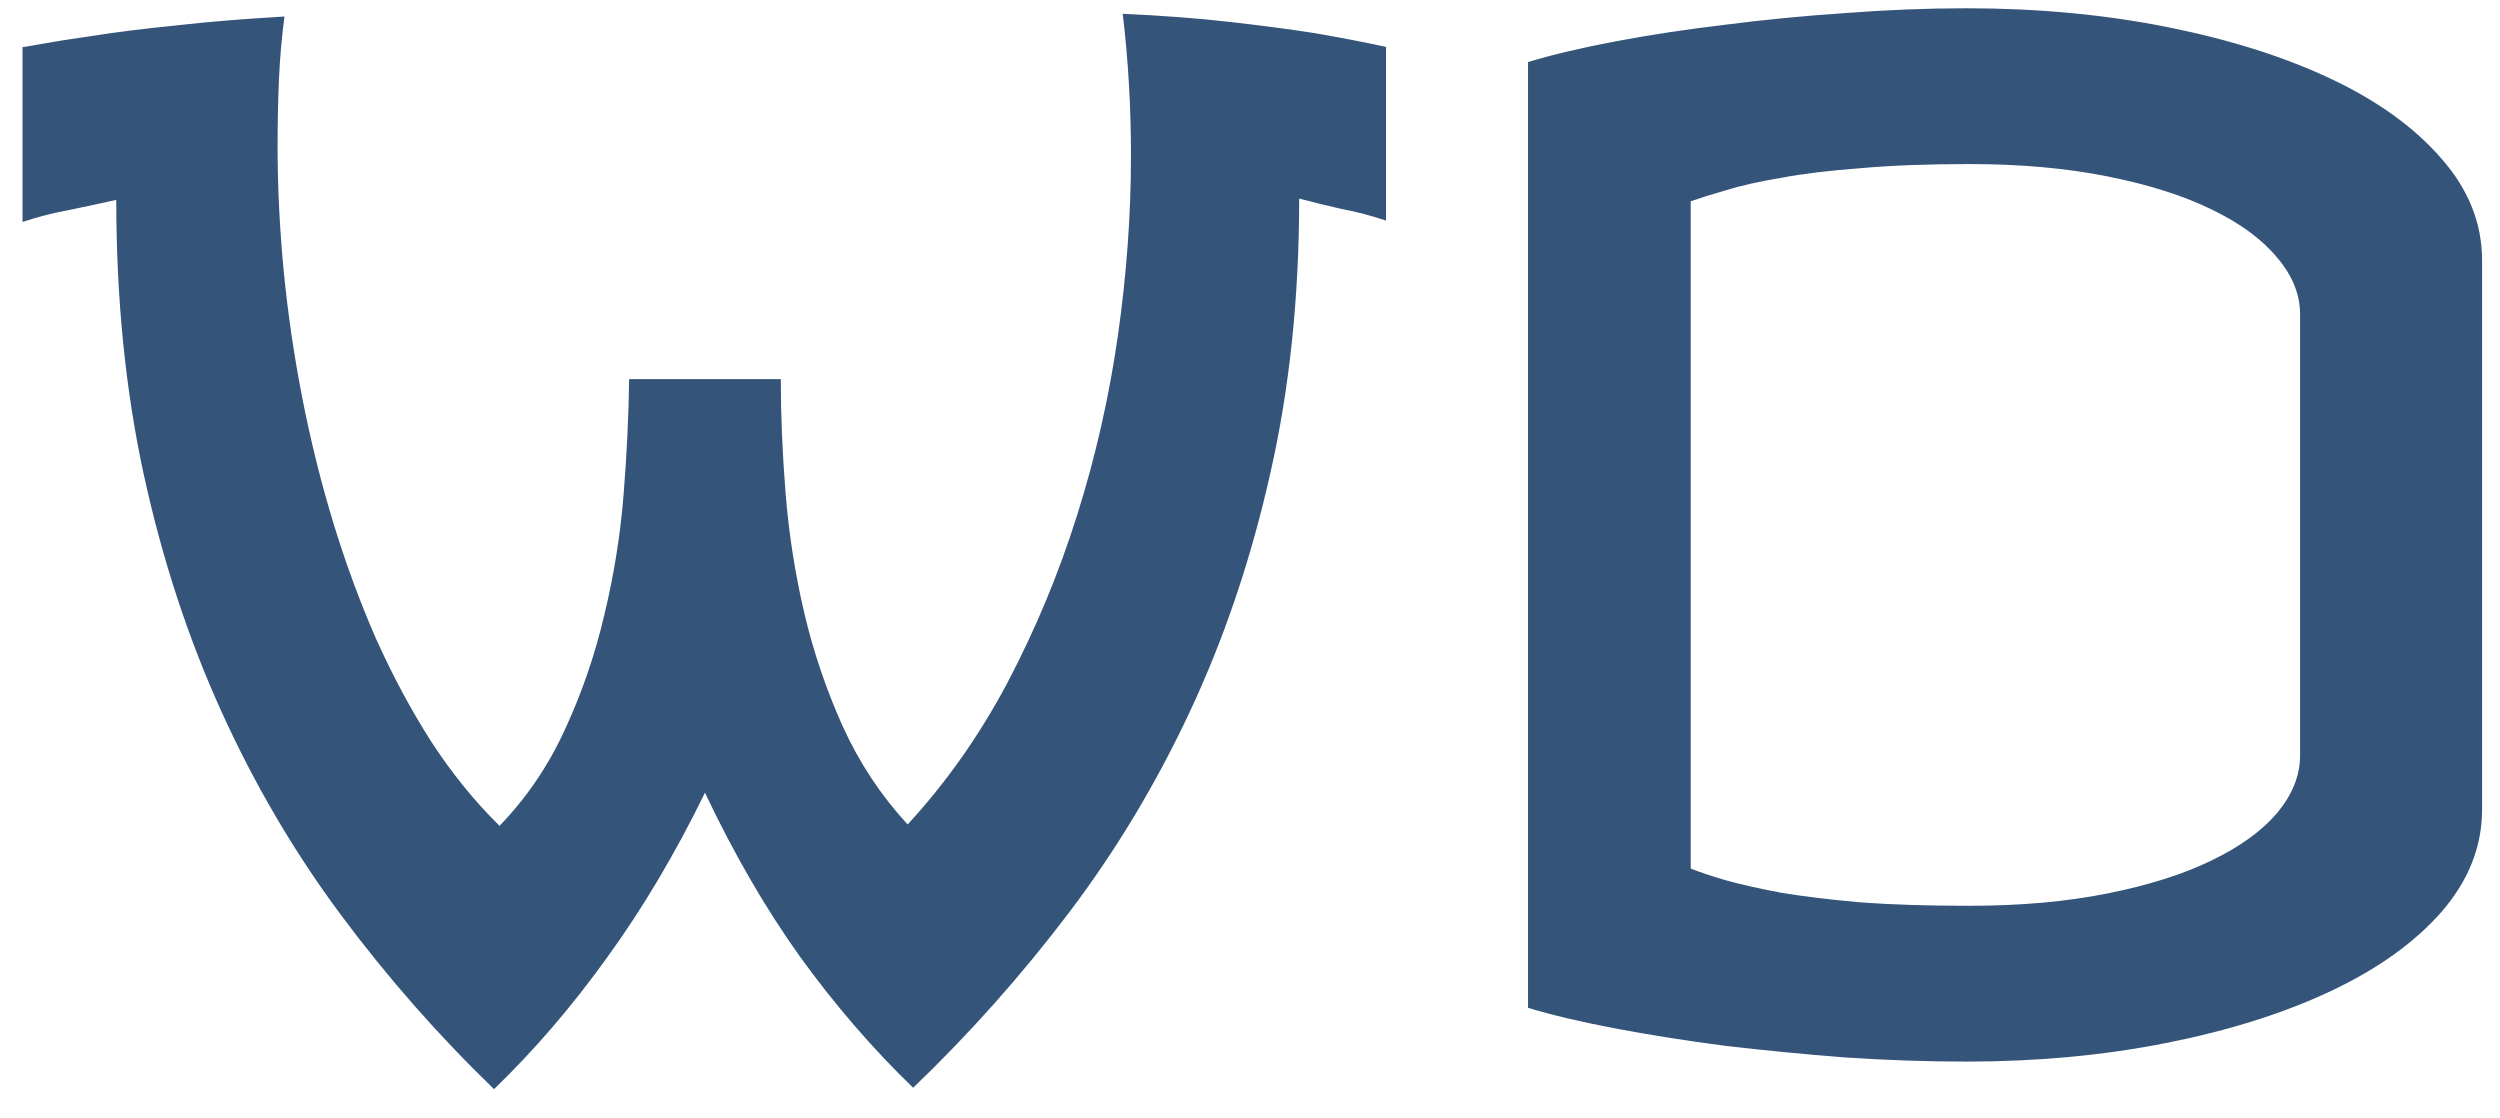
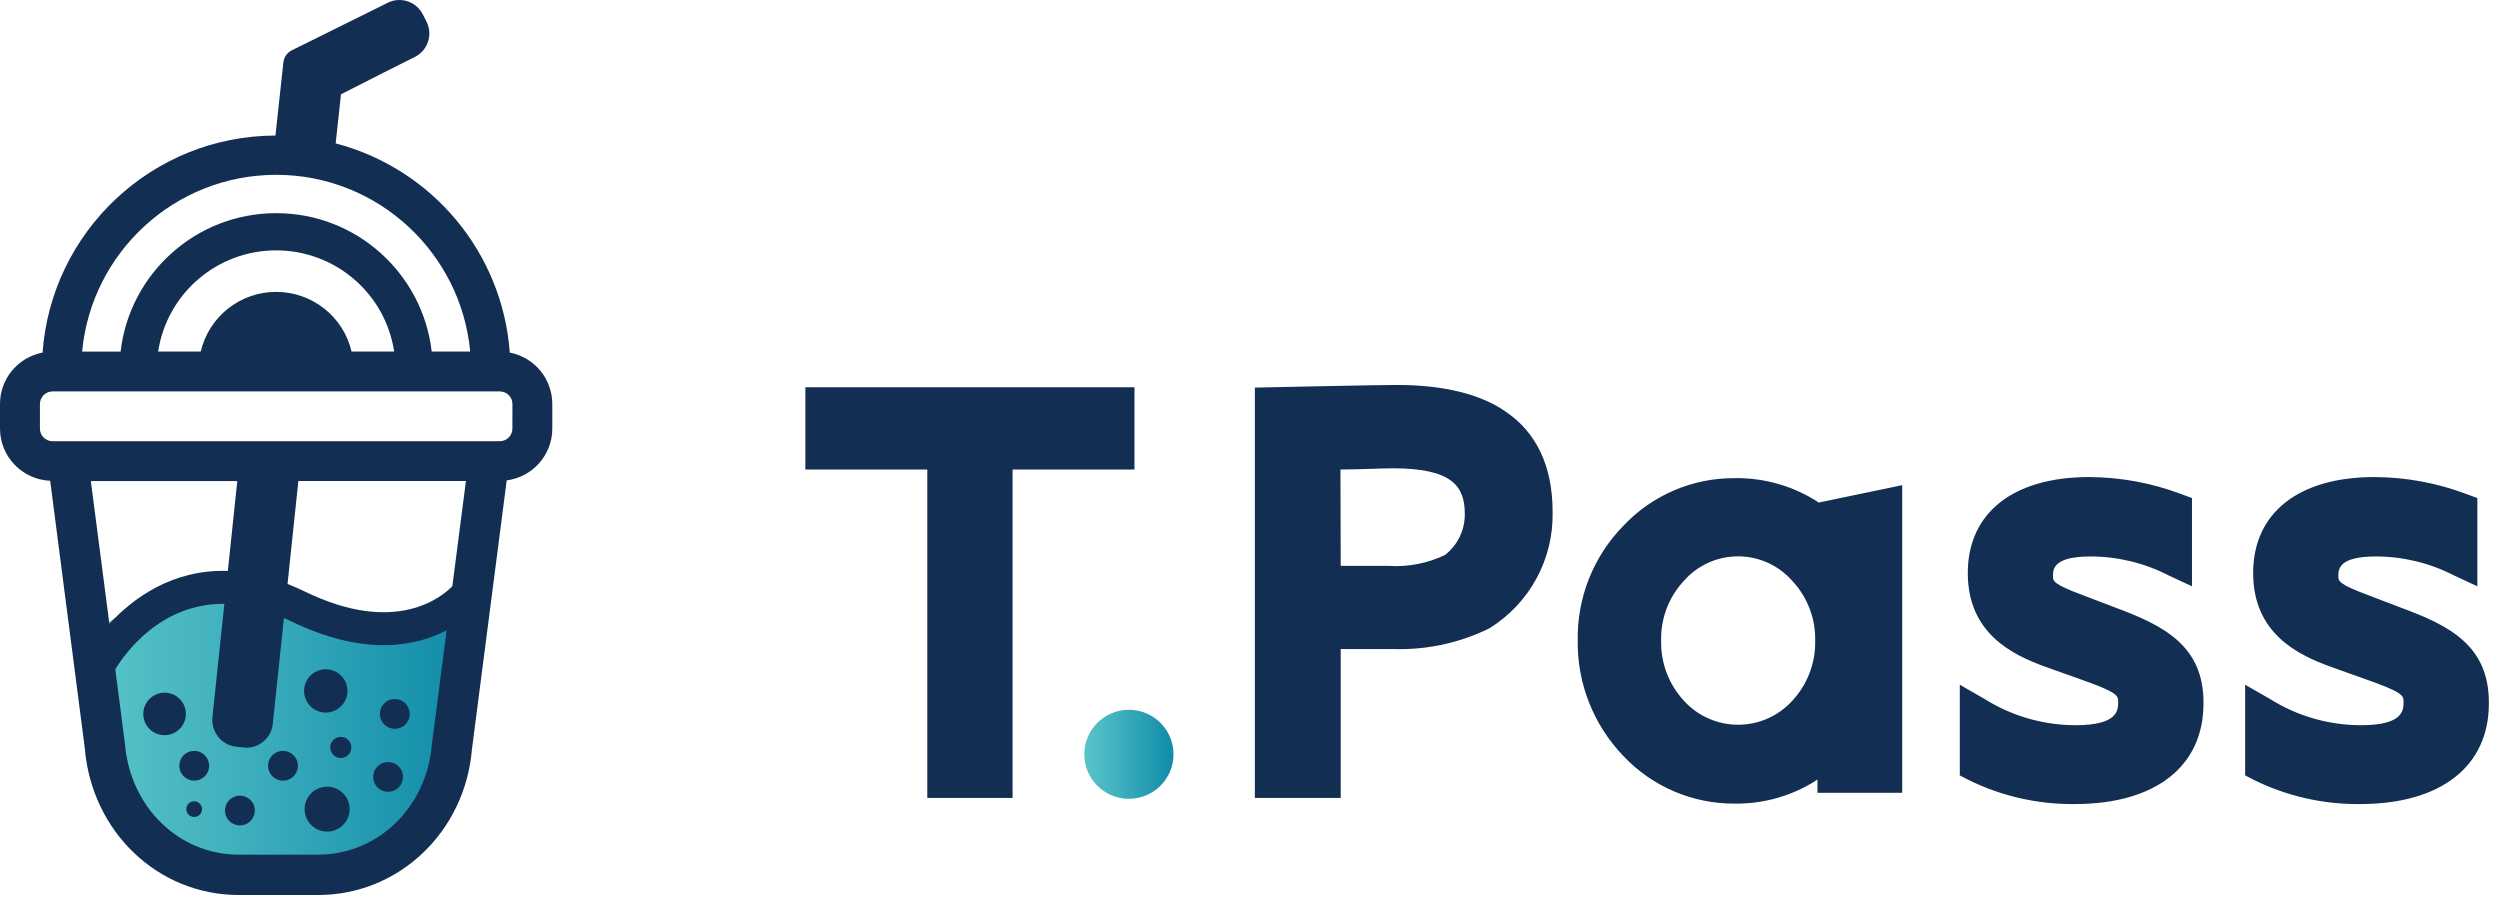
- <svg xmlns="http://www.w3.org/2000/svg" width="85" height="38" viewBox="0 0 85 38" fill="none">
-   <path d="M9.672 0.562C9.578 1.266 9.516 1.984 9.484 2.719C9.453 3.438 9.438 4.188 9.438 4.969C9.438 6.359 9.508 7.781 9.648 9.234C9.789 10.672 10 12.109 10.281 13.547C10.562 14.984 10.914 16.398 11.336 17.789C11.758 19.164 12.242 20.477 12.789 21.727C13.352 22.977 13.977 24.141 14.664 25.219C15.367 26.297 16.141 27.25 16.984 28.078C17.906 27.125 18.648 26.031 19.211 24.797C19.789 23.547 20.234 22.25 20.547 20.906C20.875 19.547 21.094 18.18 21.203 16.805C21.312 15.43 21.375 14.125 21.391 12.891H26.547C26.547 14.125 26.602 15.422 26.711 16.781C26.82 18.141 27.031 19.492 27.344 20.836C27.656 22.164 28.094 23.453 28.656 24.703C29.219 25.938 29.953 27.047 30.859 28.031C32.172 26.609 33.305 25 34.258 23.203C35.211 21.391 36 19.492 36.625 17.508C37.25 15.523 37.711 13.492 38.008 11.414C38.305 9.336 38.453 7.297 38.453 5.297C38.453 3.625 38.359 2.016 38.172 0.469C39.547 0.531 40.773 0.625 41.852 0.75C42.945 0.875 43.891 1 44.688 1.125C45.594 1.281 46.406 1.438 47.125 1.594V7.5C46.609 7.328 46.102 7.195 45.602 7.102C45.117 6.992 44.641 6.875 44.172 6.75C44.172 10.109 43.844 13.227 43.188 16.102C42.547 18.961 41.648 21.633 40.492 24.117C39.336 26.602 37.953 28.906 36.344 31.031C34.734 33.156 32.969 35.141 31.047 36.984C29.672 35.656 28.391 34.172 27.203 32.531C26.031 30.891 24.953 29.031 23.969 26.953C22.953 29.031 21.844 30.898 20.641 32.555C19.453 34.211 18.172 35.703 16.797 37.031C14.891 35.188 13.148 33.203 11.57 31.078C9.992 28.953 8.641 26.648 7.516 24.164C6.391 21.68 5.516 19.008 4.891 16.148C4.266 13.273 3.953 10.156 3.953 6.797C3.391 6.922 2.844 7.039 2.312 7.148C1.797 7.242 1.281 7.375 0.766 7.547V1.594C0.766 1.609 0.969 1.578 1.375 1.5C1.797 1.422 2.391 1.328 3.156 1.219C3.938 1.094 4.875 0.977 5.969 0.867C7.062 0.742 8.297 0.641 9.672 0.562ZM66.859 0.281C69.266 0.281 71.531 0.492 73.656 0.914C75.781 1.336 77.641 1.922 79.234 2.672C80.828 3.422 82.086 4.328 83.008 5.391C83.93 6.438 84.391 7.594 84.391 8.859V27.516C84.391 28.781 83.93 29.945 83.008 31.008C82.086 32.055 80.828 32.953 79.234 33.703C77.641 34.453 75.781 35.039 73.656 35.461C71.531 35.883 69.266 36.094 66.859 36.094C65.516 36.094 64.141 36.047 62.734 35.953C61.328 35.844 59.961 35.711 58.633 35.555C57.32 35.383 56.086 35.188 54.93 34.969C53.773 34.75 52.781 34.516 51.953 34.266V2.109C52.781 1.859 53.773 1.625 54.93 1.406C56.086 1.188 57.32 1 58.633 0.844C59.961 0.672 61.328 0.539 62.734 0.445C64.141 0.336 65.516 0.281 66.859 0.281ZM66.953 5.578C65.531 5.578 64.297 5.625 63.25 5.719C62.203 5.797 61.305 5.906 60.555 6.047C59.805 6.172 59.18 6.312 58.68 6.469C58.195 6.609 57.797 6.734 57.484 6.844V29.531C57.797 29.656 58.195 29.789 58.68 29.93C59.18 30.07 59.805 30.211 60.555 30.352C61.305 30.477 62.203 30.586 63.25 30.68C64.297 30.758 65.531 30.797 66.953 30.797C68.703 30.797 70.273 30.656 71.664 30.375C73.07 30.094 74.25 29.719 75.203 29.25C76.172 28.781 76.914 28.242 77.43 27.633C77.945 27.008 78.203 26.359 78.203 25.688V10.688C78.203 10.016 77.945 9.375 77.43 8.766C76.914 8.141 76.172 7.594 75.203 7.125C74.25 6.656 73.07 6.281 71.664 6C70.273 5.719 68.703 5.578 66.953 5.578Z" fill="#34547A" />
+ <svg xmlns="http://www.w3.org/2000/svg" width="130" height="47" viewBox="0 0 130 47" fill="none">
+   <path d="M41.879 20.138V24.415H48.219V41.492H52.654V24.415H58.993V20.138H41.879ZM78.256 21.378C76.968 20.49 75.04 20.018 72.663 20.018C71.592 20.018 66.313 20.132 66.091 20.138L65.253 20.155V41.492H69.717V33.753H72.567C74.261 33.79 75.939 33.418 77.458 32.667C79.54 31.372 80.786 29.08 80.736 26.633C80.736 24.244 79.904 22.476 78.256 21.378ZM69.705 24.415C70.578 24.415 71.894 24.352 72.436 24.352C75.537 24.352 76.169 25.302 76.169 26.724C76.179 27.555 75.8 28.344 75.144 28.856C74.229 29.297 73.215 29.493 72.201 29.425H69.717L69.704 24.415H69.705ZM90.21 24.864C88.016 24.847 85.914 25.746 84.413 27.344C82.855 28.936 82.001 31.084 82.041 33.309C82.011 35.545 82.865 37.703 84.419 39.315C85.92 40.907 88.02 41.803 90.21 41.788C91.736 41.807 93.233 41.372 94.509 40.538V41.225H98.915V25.228L94.577 26.132C93.281 25.283 91.761 24.841 90.21 24.864ZM93.186 30.192C93.98 31.035 94.412 32.153 94.39 33.309C94.416 34.474 93.983 35.602 93.186 36.454C92.466 37.239 91.448 37.686 90.381 37.686C89.315 37.686 88.297 37.239 87.577 36.454C86.78 35.601 86.35 34.469 86.379 33.303C86.354 32.148 86.784 31.03 87.577 30.187C88.287 29.387 89.307 28.93 90.379 28.93C91.45 28.93 92.47 29.387 93.18 30.187L93.186 30.192ZM110.004 31.597L108.293 30.943C106.754 30.374 106.754 30.204 106.754 29.971C106.754 29.607 106.754 28.936 108.716 28.936C110.124 28.939 111.511 29.276 112.763 29.919L113.983 30.488V25.899L113.413 25.688C111.884 25.112 110.264 24.813 108.63 24.807C104.685 24.807 102.325 26.672 102.325 29.794C102.325 32.916 104.605 34.037 106.361 34.674L108.197 35.328C109.976 35.959 110.147 36.135 110.147 36.465C110.147 36.932 110.147 37.711 107.917 37.711C106.247 37.706 104.611 37.234 103.197 36.346L101.909 35.606V40.321L102.371 40.56C104.085 41.404 105.976 41.832 107.889 41.811C112.079 41.811 114.581 39.855 114.581 36.585C114.61 33.588 112.523 32.529 110.004 31.598V31.597ZM124.844 31.597L123.134 30.943C121.594 30.374 121.594 30.204 121.594 29.971C121.594 29.607 121.594 28.936 123.555 28.936C124.963 28.939 126.35 29.276 127.602 29.919L128.822 30.488V25.899L128.252 25.688C126.723 25.112 125.103 24.813 123.469 24.807C119.524 24.807 117.164 26.672 117.164 29.794C117.164 32.916 119.445 34.037 121.2 34.674L123.036 35.328C124.815 35.959 124.986 36.135 124.986 36.465C124.986 36.932 124.986 37.711 122.757 37.711C121.086 37.706 119.45 37.234 118.037 36.346L116.748 35.606V40.321L117.21 40.56C118.925 41.404 120.815 41.832 122.728 41.811C126.918 41.811 129.421 39.855 129.421 36.585C129.449 33.588 127.391 32.529 124.843 31.598L124.844 31.597Z" fill="#122F53" />
+   <path d="M58.702 41.538C59.984 41.538 61.022 40.501 61.022 39.223C61.022 37.945 59.984 36.909 58.702 36.909C57.421 36.909 56.383 37.945 56.383 39.223C56.383 40.501 57.421 41.538 58.702 41.538Z" fill="url(#paint0_linear)" />
+   <path d="M14.632 45.325C18.955 45.325 22.924 42.718 23.48 39.514L24.379 31.562C22.692 32.409 22.147 34.284 18.59 32.828C18.59 32.828 15.073 30.914 14.092 30.617C9.227 29.138 4.621 33.1 4.577 33.161L5.855 39.422C6.417 42.66 10.357 45.325 14.632 45.325Z" fill="url(#paint1_linear)" />
+   <path d="M26.509 18.334C26.13 13.15 22.493 8.78 17.455 7.456L17.731 4.904L19.927 3.787L20.014 3.743L21.573 2.96C21.897 2.797 22.143 2.514 22.257 2.17C22.37 1.827 22.343 1.453 22.18 1.129L21.988 0.751C21.966 0.709 21.943 0.668 21.918 0.629C21.541 0.04 20.778 -0.169 20.153 0.146L19.681 0.384L19.647 0.4L15.201 2.602C14.943 2.72 14.765 2.965 14.735 3.247L14.323 7.048C7.901 7.068 2.67 12.042 2.213 18.334C0.927 18.581 0 19.703 0 21.006V22.287C0.002 23.742 1.152 24.937 2.609 25L4.409 38.905C4.771 43.257 8.214 46.54 12.415 46.54H16.541C20.742 46.54 24.184 43.259 24.542 38.954L26.349 24.98C27.703 24.803 28.717 23.654 28.72 22.291V21.012C28.721 19.705 27.793 18.581 26.508 18.334H26.509ZM14.36 9.09C19.637 9.09 23.971 13.137 24.45 18.281H22.449C21.98 14.232 18.545 11.084 14.363 11.084C10.182 11.084 6.738 14.232 6.271 18.282H4.271C4.749 13.138 9.081 9.091 14.36 9.091V9.09ZM20.497 18.281H18.282C17.856 16.463 16.232 15.178 14.36 15.178C12.489 15.178 10.864 16.463 10.438 18.281H8.224C8.684 15.255 11.292 13.019 14.36 13.019C17.429 13.019 20.037 15.256 20.497 18.281ZM5.687 32.436L4.724 25.014H12.339L11.847 29.688C8.953 29.593 6.9 31.128 5.687 32.436ZM22.454 38.731C22.184 41.987 19.64 44.443 16.541 44.443H12.415C9.315 44.443 6.772 41.987 6.497 38.681L5.995 34.802C6.454 34.043 8.316 31.368 11.667 31.4L11.047 37.28C10.966 38.048 11.508 38.742 12.259 38.825L12.681 38.872C12.728 38.877 12.774 38.88 12.821 38.88C13.531 38.874 14.121 38.332 14.187 37.627L14.764 32.138C14.873 32.186 14.98 32.231 15.091 32.285C18.954 34.172 21.637 33.604 23.225 32.777L22.455 38.731H22.454ZM23.522 30.48C23.002 31.019 20.594 33.075 15.842 30.755C15.538 30.607 15.243 30.482 14.952 30.366L15.515 25.012H24.229L23.522 30.48ZM26.645 22.285C26.645 22.459 26.577 22.626 26.454 22.749C26.331 22.872 26.164 22.942 25.99 22.943H2.733C2.371 22.943 2.077 22.65 2.076 22.288V21.008C2.077 20.647 2.371 20.354 2.733 20.354H25.99C26.352 20.354 26.646 20.647 26.646 21.008L26.645 22.285Z" fill="#122F53" />
+   <path d="M16.763 40.934C16.131 41.07 15.73 41.691 15.867 42.321C16.003 42.951 16.626 43.351 17.257 43.217C17.889 43.081 18.291 42.459 18.155 41.83C18.09 41.526 17.906 41.262 17.645 41.094C17.383 40.926 17.067 40.867 16.763 40.934ZM17.605 38.331C17.388 38.379 17.221 38.551 17.181 38.77C17.142 38.987 17.238 39.208 17.425 39.329C17.611 39.448 17.853 39.444 18.035 39.317C18.218 39.191 18.306 38.967 18.259 38.752C18.194 38.456 17.902 38.268 17.605 38.332V38.331ZM10.011 41.675C9.79 41.723 9.65 41.941 9.698 42.162C9.746 42.382 9.964 42.522 10.184 42.473C10.406 42.425 10.546 42.209 10.499 41.987C10.475 41.882 10.411 41.79 10.32 41.731C10.228 41.672 10.117 41.652 10.011 41.675ZM14.55 39.062C14.243 39.128 14.007 39.373 13.951 39.681C13.895 39.99 14.031 40.302 14.296 40.471C14.56 40.64 14.9 40.634 15.159 40.456C15.416 40.276 15.541 39.96 15.474 39.655C15.383 39.237 14.969 38.972 14.55 39.062ZM9.935 39.062C9.516 39.154 9.25 39.566 9.342 39.984C9.432 40.402 9.846 40.667 10.265 40.576C10.684 40.485 10.95 40.073 10.858 39.654C10.814 39.454 10.693 39.278 10.52 39.167C10.347 39.056 10.136 39.019 9.935 39.062ZM17.179 37.027C17.626 36.931 17.97 36.575 18.052 36.127C18.132 35.679 17.935 35.226 17.551 34.979C17.167 34.733 16.671 34.742 16.296 35.002C15.921 35.261 15.741 35.721 15.837 36.166C15.97 36.773 16.57 37.159 17.18 37.027H17.179ZM12.065 41.491C11.702 41.718 11.591 42.196 11.818 42.558C12.045 42.92 12.524 43.031 12.887 42.805C13.25 42.579 13.362 42.102 13.137 41.739C13.028 41.565 12.853 41.44 12.653 41.393C12.451 41.347 12.24 41.382 12.065 41.491V41.491ZM19.873 37.536C20.099 37.898 20.579 38.008 20.942 37.781C21.306 37.555 21.416 37.076 21.189 36.713C20.962 36.351 20.482 36.24 20.119 36.468C19.944 36.576 19.819 36.75 19.773 36.951C19.727 37.151 19.763 37.361 19.873 37.536ZM19.77 39.743C19.407 39.969 19.296 40.448 19.524 40.81C19.75 41.173 20.229 41.283 20.593 41.056C20.957 40.83 21.067 40.351 20.84 39.989C20.731 39.815 20.557 39.691 20.356 39.645C20.155 39.598 19.944 39.634 19.77 39.743H19.77ZM9.498 36.538C9.172 36.02 8.489 35.864 7.971 36.187C7.452 36.512 7.294 37.194 7.619 37.711C7.943 38.228 8.627 38.386 9.145 38.062C9.395 37.906 9.573 37.658 9.638 37.373C9.705 37.087 9.654 36.786 9.498 36.537V36.538Z" fill="#122F53" />
+   <defs>
+     <linearGradient id="paint0_linear" x1="56.388" y1="39.223" x2="61.022" y2="39.223" gradientUnits="userSpaceOnUse">
+       <stop stop-color="#59C4C9" />
+       <stop offset="0.37" stop-color="#41B1BE" />
+       <stop offset="1" stop-color="#0F8BA8" />
+     </linearGradient>
+     <linearGradient id="paint1_linear" x1="4.577" y1="37.806" x2="24.378" y2="37.806" gradientUnits="userSpaceOnUse">
+       <stop stop-color="#59C4C9" />
+       <stop offset="0.37" stop-color="#41B1BE" />
+       <stop offset="1" stop-color="#0F8BA8" />
+     </linearGradient>
+   </defs>
</svg>
